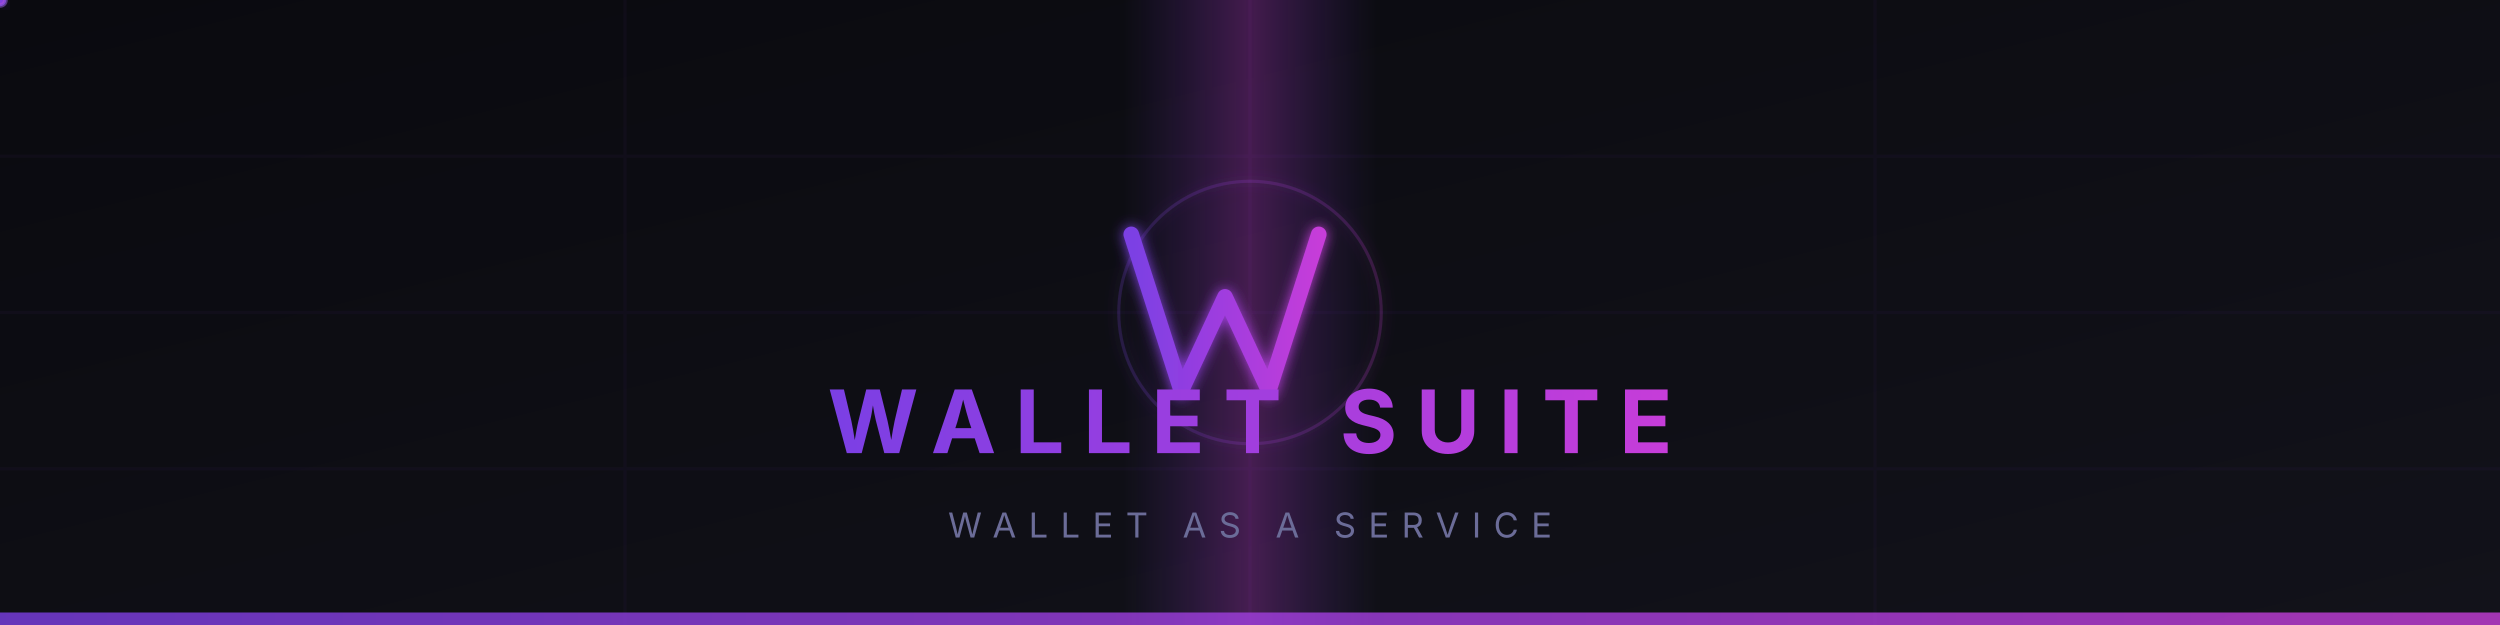
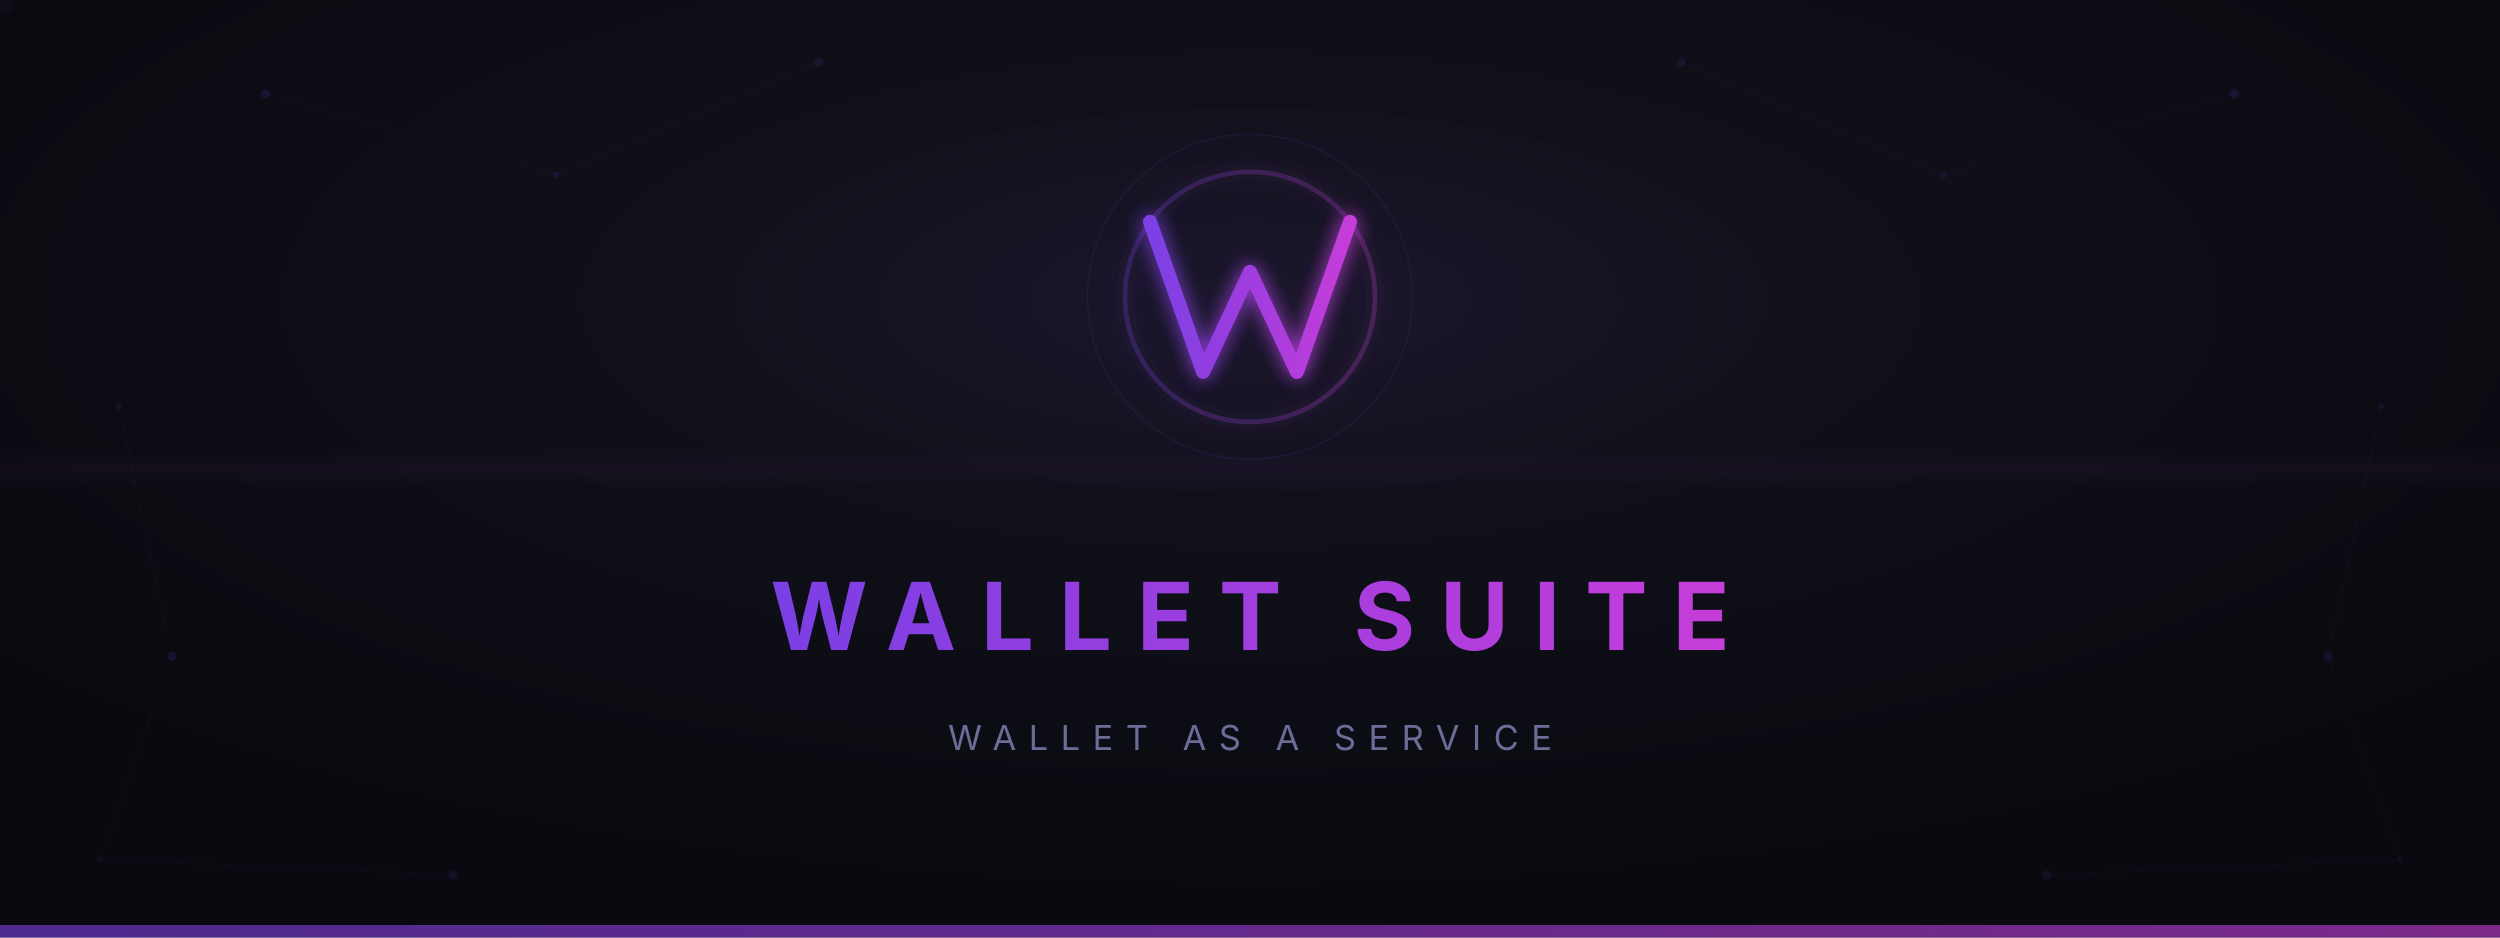
- <svg xmlns="http://www.w3.org/2000/svg" viewBox="0 0 800 200" width="800" height="200">
+ <svg xmlns="http://www.w3.org/2000/svg" viewBox="0 0 800 300" width="800" height="300">
  <defs>
-     <linearGradient id="bg" x1="0%" y1="0%" x2="100%" y2="100%">
-       <stop offset="0%" style="stop-color:#0a0a0f" />
-       <stop offset="100%" style="stop-color:#12121a" />
+     <radialGradient id="bg" cx="50%" cy="32%" r="65%">
+       <stop offset="0%" stop-color="#141420" />
+       <stop offset="100%" stop-color="#09090f" />
+     </radialGradient>
+     <linearGradient id="brand" x1="0%" y1="0%" x2="100%" y2="0%">
+       <stop offset="0%" stop-color="#7B3FE4" />
+       <stop offset="100%" stop-color="#C63DD9" />
    </linearGradient>
-     <linearGradient id="purple" x1="0%" y1="0%" x2="100%" y2="0%">
-       <stop offset="0%" style="stop-color:#7B3FE4" />
-       <stop offset="100%" style="stop-color:#C63DD9" />
+     <radialGradient id="ambientGlow" cx="50%" cy="32%" r="22%">
+       <stop offset="0%" stop-color="#7B3FE4" stop-opacity="0.06" />
+       <stop offset="100%" stop-color="#7B3FE4" stop-opacity="0" />
+     </radialGradient>
+     <linearGradient id="lineLeft" x1="0%" y1="0%" x2="100%" y2="0%">
+       <stop offset="0%" stop-color="#7B3FE4" stop-opacity="0" />
+       <stop offset="100%" stop-color="#7B3FE4" stop-opacity="0.12" />
    </linearGradient>
-     <linearGradient id="glow" x1="0%" y1="0%" x2="100%" y2="0%">
-       <stop offset="0%" style="stop-color:#7B3FE4;stop-opacity:0.3" />
-       <stop offset="50%" style="stop-color:#C63DD9;stop-opacity:0.15" />
-       <stop offset="100%" style="stop-color:#7B3FE4;stop-opacity:0" />
+     <linearGradient id="lineRight" x1="0%" y1="0%" x2="100%" y2="0%">
+       <stop offset="0%" stop-color="#7B3FE4" stop-opacity="0.12" />
+       <stop offset="100%" stop-color="#7B3FE4" stop-opacity="0" />
    </linearGradient>
-     <linearGradient id="scan" x1="0%" y1="0%" x2="100%" y2="0%">
-       <stop offset="0%" style="stop-color:#7B3FE4;stop-opacity:0" />
-       <stop offset="45%" style="stop-color:#7B3FE4;stop-opacity:0" />
-       <stop offset="50%" style="stop-color:#C63DD9;stop-opacity:0.6" />
-       <stop offset="55%" style="stop-color:#7B3FE4;stop-opacity:0" />
-       <stop offset="100%" style="stop-color:#7B3FE4;stop-opacity:0" />
-       <animateTransform attributeName="gradientTransform" type="translate" from="-1 0" to="1 0" dur="3s" repeatCount="indefinite" />
-     </linearGradient>
-     <filter id="softglow">
-       <feGaussianBlur stdDeviation="2" result="blur" />
+     <filter id="glow" x="-50%" y="-50%" width="200%" height="200%">
+       <feGaussianBlur stdDeviation="3" result="blur" />
      <feMerge>
        <feMergeNode in="blur" />
        <feMergeNode in="SourceGraphic" />
      </feMerge>
    </filter>
+     <filter id="particleGlow" x="-100%" y="-100%" width="300%" height="300%">
+       <feGaussianBlur stdDeviation="2" />
+     </filter>
+     <linearGradient id="scanLine" x1="0%" y1="0%" x2="0%" y2="100%">
+       <stop offset="0%" stop-color="#C63DD9" stop-opacity="0" />
+       <stop offset="48%" stop-color="#C63DD9" stop-opacity="0" />
+       <stop offset="50%" stop-color="#C63DD9" stop-opacity="0.04" />
+       <stop offset="52%" stop-color="#C63DD9" stop-opacity="0" />
+       <stop offset="100%" stop-color="#C63DD9" stop-opacity="0" />
+       <animateTransform attributeName="gradientTransform" type="translate" from="0 -1" to="0 1" dur="5s" repeatCount="indefinite" />
+     </linearGradient>
  </defs>
-   <rect width="800" height="200" fill="url(#bg)" />
-   <g opacity="0.04" stroke="#7B3FE4">
-     <line x1="0" y1="50" x2="800" y2="50" />
-     <line x1="0" y1="100" x2="800" y2="100" />
-     <line x1="0" y1="150" x2="800" y2="150" />
-     <line x1="200" y1="0" x2="200" y2="200" />
-     <line x1="400" y1="0" x2="400" y2="200" />
-     <line x1="600" y1="0" x2="600" y2="200" />
+   <rect width="800" height="300" fill="url(#bg)" />
+   <rect width="800" height="300" fill="url(#ambientGlow)" />
+   <g fill="#7B3FE4">
+     <circle cx="85" cy="30" r="1.5" opacity="0.14">
+       <animate attributeName="opacity" values="0.14;0.06;0.14" dur="7s" repeatCount="indefinite" />
+     </circle>
+     <circle cx="178" cy="56" r="1" opacity="0.11" />
+     <circle cx="262" cy="20" r="1.5" opacity="0.09" />
+     <circle cx="538" cy="20" r="1.5" opacity="0.09" />
+     <circle cx="622" cy="56" r="1" opacity="0.11" />
+     <circle cx="715" cy="30" r="1.5" opacity="0.14">
+       <animate attributeName="opacity" values="0.14;0.06;0.14" dur="7s" begin="2s" repeatCount="indefinite" />
+     </circle>
+     <circle cx="38" cy="130" r="1" opacity="0.1" />
+     <circle cx="55" cy="210" r="1.5" opacity="0.12">
+       <animate attributeName="opacity" values="0.12;0.05;0.12" dur="8s" repeatCount="indefinite" />
+     </circle>
+     <circle cx="32" cy="275" r="1" opacity="0.07" />
+     <circle cx="762" cy="130" r="1" opacity="0.1" />
+     <circle cx="745" cy="210" r="1.5" opacity="0.12">
+       <animate attributeName="opacity" values="0.12;0.05;0.12" dur="8s" begin="3s" repeatCount="indefinite" />
+     </circle>
+     <circle cx="768" cy="275" r="1" opacity="0.07" />
+     <circle cx="145" cy="280" r="1.5" opacity="0.09" />
+     <circle cx="655" cy="280" r="1.5" opacity="0.09" />
  </g>
-   <rect width="800" height="200" fill="url(#scan)" opacity="0.5" />
-   <rect y="196" width="800" height="4" fill="url(#purple)" opacity="0.8" />
-   <g filter="url(#softglow)">
-     <circle r="2" fill="#7B3FE4" opacity="0.8">
-       <animateMotion dur="8s" repeatCount="indefinite" path="M0,180 Q200,120 400,140 T800,100" />
-       <animate attributeName="opacity" values="0;0.8;0" dur="8s" repeatCount="indefinite" />
+   <g stroke="#7B3FE4" stroke-width="0.5" opacity="0.04">
+     <line x1="85" y1="30" x2="178" y2="56" />
+     <line x1="178" y1="56" x2="262" y2="20" />
+     <line x1="538" y1="20" x2="622" y2="56" />
+     <line x1="622" y1="56" x2="715" y2="30" />
+     <line x1="38" y1="130" x2="55" y2="210" />
+     <line x1="55" y1="210" x2="32" y2="275" />
+     <line x1="32" y1="275" x2="145" y2="280" />
+     <line x1="762" y1="130" x2="745" y2="210" />
+     <line x1="745" y1="210" x2="768" y2="275" />
+     <line x1="768" y1="275" x2="655" y2="280" />
+   </g>
+   <rect width="800" height="300" fill="url(#scanLine)" />
+   <line x1="100" y1="95" x2="338" y2="95" stroke="url(#lineLeft)" stroke-width="0.5" />
+   <line x1="462" y1="95" x2="700" y2="95" stroke="url(#lineRight)" stroke-width="0.5" />
+   <g filter="url(#glow)">
+     <circle cx="400" cy="95" r="52" fill="none" stroke="#7B3FE4" stroke-width="0.5" opacity="0.1">
+       <animate attributeName="r" values="52;58;52" dur="4s" repeatCount="indefinite" />
+       <animate attributeName="opacity" values="0.1;0.03;0.1" dur="4s" repeatCount="indefinite" />
    </circle>
-     <circle r="1.5" fill="#C63DD9" opacity="0.6">
-       <animateMotion dur="6s" repeatCount="indefinite" path="M0,100 Q200,160 400,80 T800,150" />
-       <animate attributeName="opacity" values="0;0.6;0" dur="6s" repeatCount="indefinite" />
-     </circle>
-     <circle r="2.5" fill="#9B5FE8" opacity="0.5">
-       <animateMotion dur="10s" repeatCount="indefinite" path="M0,60 Q300,180 500,40 T800,120" />
-       <animate attributeName="opacity" values="0;0.5;0" dur="10s" repeatCount="indefinite" />
-     </circle>
-     <circle r="1" fill="#7B3FE4" opacity="0.7">
-       <animateMotion dur="7s" repeatCount="indefinite" path="M800,160 Q600,40 400,120 T0,80" />
-       <animate attributeName="opacity" values="0;0.7;0" dur="7s" repeatCount="indefinite" />
-     </circle>
-   </g>
-   <g transform="translate(310, 50)" filter="url(#softglow)">
-     <circle cx="90" cy="50" r="42" fill="none" stroke="url(#purple)" stroke-width="1" opacity="0.2">
-       <animate attributeName="r" values="42;46;42" dur="4s" repeatCount="indefinite" />
-       <animate attributeName="opacity" values="0.2;0.08;0.2" dur="4s" repeatCount="indefinite" />
-     </circle>
-     <path d="M52,25 L68,75 L82,45 L96,75 L112,25" fill="none" stroke="url(#purple)" stroke-width="5" stroke-linecap="round" stroke-linejoin="round">
+     <circle cx="400" cy="95" r="40" fill="none" stroke="url(#brand)" stroke-width="1.5" opacity="0.25" />
+     <path d="M368,71 L385,119 L400,87 L415,119 L432,71" fill="none" stroke="url(#brand)" stroke-width="4.5" stroke-linecap="round" stroke-linejoin="round">
      <animate attributeName="stroke-dasharray" values="0,200;200,0" dur="2s" fill="freeze" />
    </path>
  </g>
-   <text x="400" y="145" text-anchor="middle" font-family="system-ui, -apple-system, 'Segoe UI', sans-serif" font-size="28" font-weight="700" fill="url(#purple)" letter-spacing="6">
+   <text x="400" y="208" text-anchor="middle" font-family="system-ui, -apple-system, 'Segoe UI', sans-serif" font-size="30" font-weight="700" fill="url(#brand)" letter-spacing="8">
    WALLET SUITE
  </text>
-   <text x="400" y="172" text-anchor="middle" font-family="system-ui, -apple-system, 'Segoe UI', sans-serif" font-size="11" fill="#6B6C98" letter-spacing="4">
+   <text x="400" y="240" text-anchor="middle" font-family="system-ui, -apple-system, 'Segoe UI', sans-serif" font-size="11" fill="#6B6C98" letter-spacing="4">
    WALLET AS A SERVICE
  </text>
+   <rect y="296" width="800" height="4" fill="url(#brand)" opacity="0.6" />
+   <g filter="url(#particleGlow)">
+     <circle r="2" fill="#7B3FE4">
+       <animateMotion dur="14s" repeatCount="indefinite" path="M50,170 Q250,90 450,150 T780,70" />
+       <animate attributeName="opacity" values="0;0.5;0" dur="14s" repeatCount="indefinite" />
+     </circle>
+     <circle r="1.5" fill="#C63DD9">
+       <animateMotion dur="10s" repeatCount="indefinite" path="M780,110 Q580,200 380,130 T20,210" />
+       <animate attributeName="opacity" values="0;0.4;0" dur="10s" repeatCount="indefinite" />
+     </circle>
+     <circle r="1" fill="#9B5FE8">
+       <animateMotion dur="16s" repeatCount="indefinite" path="M120,250 Q350,180 550,260 T720,220" />
+       <animate attributeName="opacity" values="0;0.3;0" dur="16s" repeatCount="indefinite" />
+     </circle>
+   </g>
</svg>
